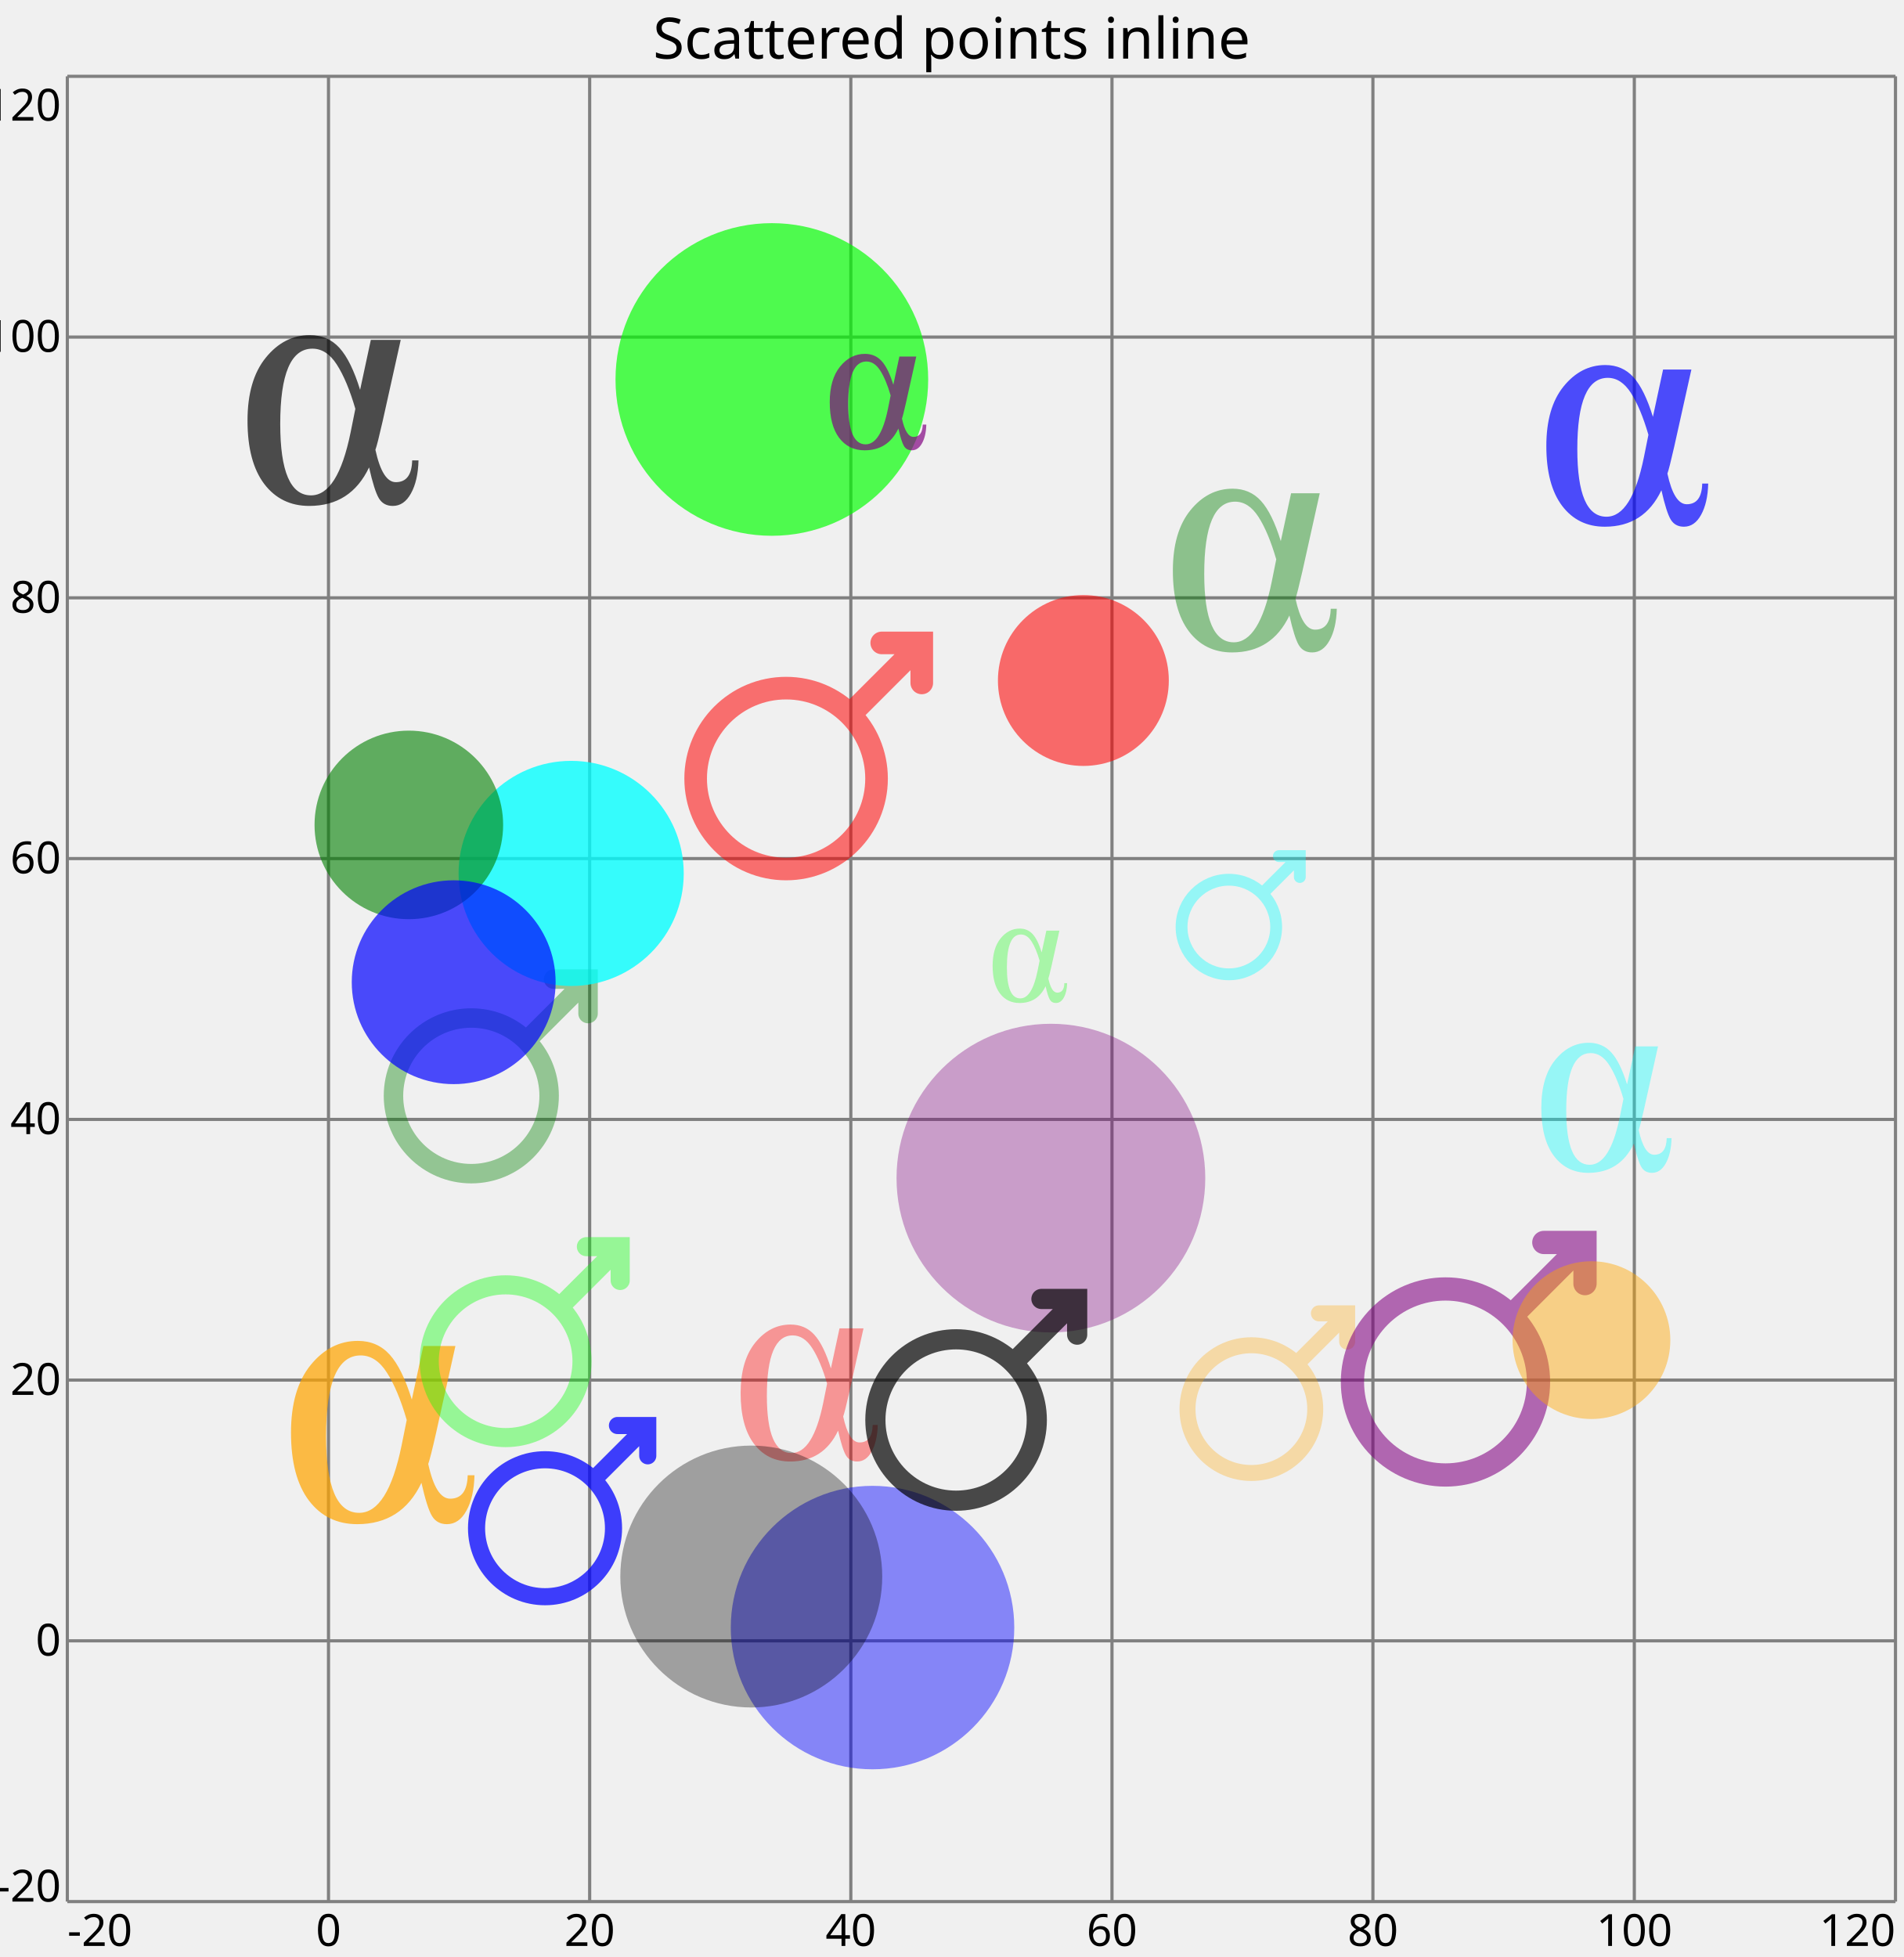
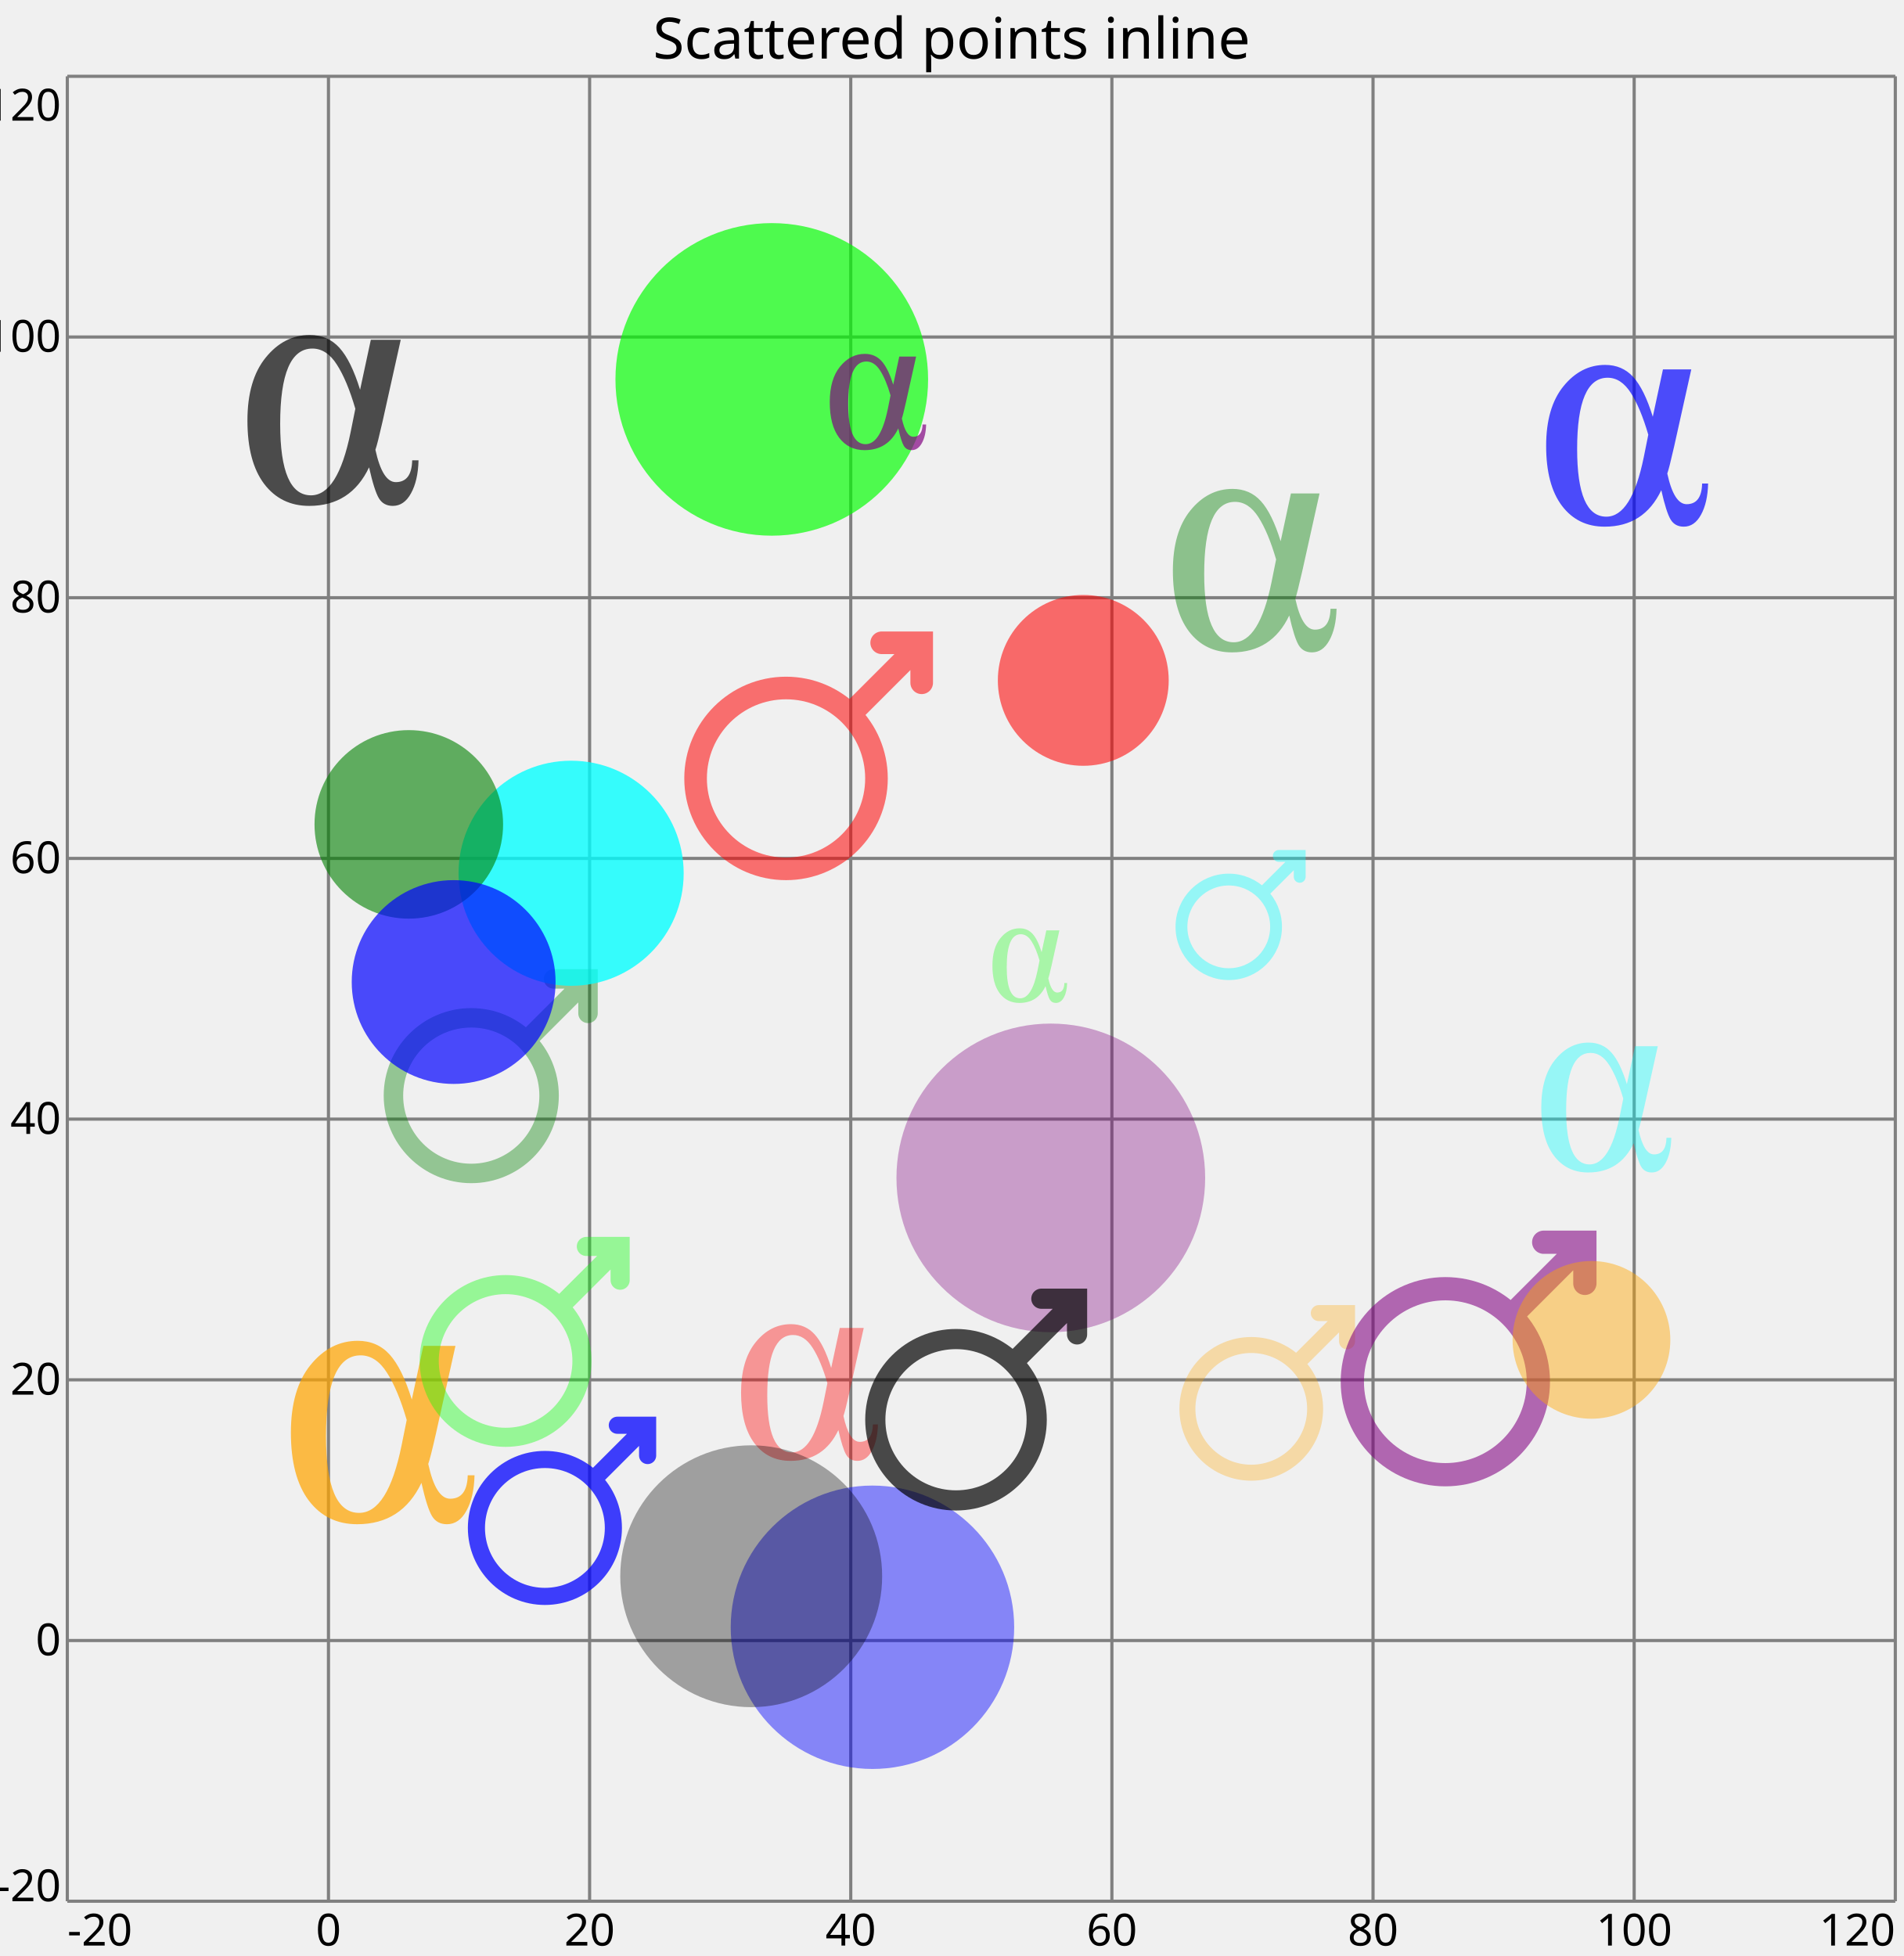
- <svg xmlns="http://www.w3.org/2000/svg" width="601" height="618" viewBox="0 0 601 618" transform="translate(0.5, 0.5)">
+ <svg xmlns="http://www.w3.org/2000/svg" width="601" height="617.8" viewBox="0 0 601 617.8" transform="translate(0.5, 0.5)">
  <g stroke="black" fill="white" font-family="sans-serif" font-size="14">
    <text x="300" y="18" stroke="none" fill="black" font-size="18" text-anchor="middle">Scattered points inline</text>
    <g>
-       <path d="M 20.76 600 V 23.6 M 103.223 600 V 23.6 M 185.686 600 V 23.6 M 268.149 600 V 23.6 M 350.611 600 V 23.6 M 433 600 V 23.6 M 515.537 600 V 23.6 M 598 600 V 23.6" stroke="gray" />
+       <path d="M 20.76 600 V 23.6 M 103.223 600 V 23.6 M 185.686 600 V 23.6 M 268.149 600 V 23.6 M 350.611 600 V 23.6 M 433.074 600 V 23.6 M 515.537 600 V 23.6 M 598 600 V 23.6" stroke="gray" />
      <g text-anchor="middle" stroke="none" fill="black">
        <text x="20.76" y="614" text-anchor="start">-20</text>
        <text x="103.223" y="614">0</text>
        <text x="185.686" y="614">20</text>
        <text x="268.149" y="614">40</text>
        <text x="350.611" y="614">60</text>
-         <text x="433" y="614">80</text>
+         <text x="433.074" y="614">80</text>
        <text x="515.537" y="614">100</text>
        <text x="598" y="614" text-anchor="end">120</text>
      </g>
    </g>
    <g>
-       <path d="M 20.76 600 H 598 M 20.76 517.657 H 598 M 20.76 435.314 H 598 M 20.76 353 H 598 M 20.76 270.629 H 598 M 20.76 188.286 H 598 M 20.76 105.943 H 598 M 20.76 23.6 H 598" stroke="gray" />
+       <path d="M 20.76 600 H 598 M 20.76 517.657 H 598 M 20.76 435.314 H 598 M 20.76 352.971 H 598 M 20.76 270.629 H 598 M 20.76 188.286 H 598 M 20.76 105.943 H 598 M 20.76 23.6 H 598" stroke="gray" />
      <g text-anchor="end" stroke="none" fill="black">
        <text x="18.76" y="600">-20</text>
        <text x="18.76" y="522.324">0</text>
        <text x="18.76" y="440">20</text>
        <text x="18.76" y="357.638">40</text>
        <text x="18.76" y="275.295">60</text>
-         <text x="18.76" y="193">80</text>
-         <text x="18.76" y="110.609">100</text>
+         <text x="18.76" y="192.952">80</text>
+         <text x="18.76" y="110.61">100</text>
        <text x="18.76" y="37.6">120</text>
      </g>
    </g>
    <g>
      <circle cx="275" cy="513.47" r="44.756" fill="blue" stroke="none" opacity="0.449" />
-       <path transform="translate(255, 438) scale(0.2404) translate(-200,-200)" d="m239.84 120.88h31.498l-19.084 85.787q-5.56 24.458-7.597 30.016 7.412 34.093 21.493 34.093 16.676 0 17.232-22.975h6.67q-0.528 21.493-7.967 34.834-7.226 13.155-19.084 13.155-9.82 0-14.637-7.967-4.815-7.967-10.376-32.61-19.27 40.578-62.997 40.578-29.831 0-47.433-23.161-17.602-23.346-17.602-66.702 0-42.616 19.27-66.332 19.269-23.716 46.321-23.716 19.084 0 31.313 13.526 12.229 13.526 21.679 44.098zm-16.305 72.632q-8.708-29.831-19.455-46.507-10.746-16.861-25.755-16.861-33.907 0-33.907 79.302 0 75.226 32.425 75.226 28.163 0 41.689-66.332z" fill="red" stroke="none" opacity="0.381" />
-       <path transform="translate(154.4599, 339.4111) scale(6.1437) translate(-6,-6)" d="M9 7c0-2.207-1.793-4-4-4S1 4.793 1 7s1.793 4 4 4 4-1.793 4-4ZM7.828 4.172 11 1M9.23 1H11v1.77" fill="none" stroke="green" stroke-width="1" stroke-linecap="round" opacity="0.387" />
+       <path transform="translate(255.124, 437.924) scale(0.24) translate(-200,-200)" d="m239.84 120.88h31.498l-19.084 85.787q-5.56 24.458-7.597 30.016 7.412 34.093 21.493 34.093 16.676 0 17.232-22.975h6.67q-0.528 21.493-7.967 34.834-7.226 13.155-19.084 13.155-9.82 0-14.637-7.967-4.815-7.967-10.376-32.61-19.27 40.578-62.997 40.578-29.831 0-47.433-23.161-17.602-23.346-17.602-66.702 0-42.616 19.27-66.332 19.269-23.716 46.321-23.716 19.084 0 31.313 13.526 12.229 13.526 21.679 44.098zm-16.305 72.632q-8.708-29.831-19.455-46.507-10.746-16.861-25.755-16.861-33.907 0-33.907 79.302 0 75.226 32.425 75.226 28.163 0 41.689-66.332z" fill="red" stroke="none" opacity="0.381" />
+       <path transform="translate(154.46, 339.411) scale(6.144) translate(-6,-6)" d="M9 7c0-2.207-1.793-4-4-4S1 4.793 1 7s1.793 4 4 4 4-1.793 4-4ZM7.828 4.172 11 1M9.23 1H11v1.77" fill="none" stroke="green" stroke-width="1" stroke-linecap="round" opacity="0.387" />
      <circle cx="331.324" cy="371.539" r="48.742" fill="purple" stroke="none" opacity="0.346" />
-       <path transform="translate(506.7301, 348) scale(0.2283) translate(-200,-200)" d="m239.84 120.88h31.498l-19.084 85.787q-5.56 24.458-7.597 30.016 7.412 34.093 21.493 34.093 16.676 0 17.232-22.975h6.67q-0.528 21.493-7.967 34.834-7.226 13.155-19.084 13.155-9.82 0-14.637-7.967-4.815-7.967-10.376-32.61-19.27 40.578-62.997 40.578-29.831 0-47.433-23.161-17.602-23.346-17.602-66.702 0-42.616 19.27-66.332 19.269-23.716 46.321-23.716 19.084 0 31.313 13.526 12.229 13.526 21.679 44.098zm-16.305 72.632q-8.708-29.831-19.455-46.507-10.746-16.861-25.755-16.861-33.907 0-33.907 79.302 0 75.226 32.425 75.226 28.163 0 41.689-66.332z" fill="cyan" stroke="none" opacity="0.374" />
-       <path transform="translate(399.6633, 439.4432) scale(5.0411) translate(-6,-6)" d="M9 7c0-2.207-1.793-4-4-4S1 4.793 1 7s1.793 4 4 4 4-1.793 4-4ZM7.828 4.172 11 1M9.23 1H11v1.77" fill="none" stroke="orange" stroke-width="1" stroke-linecap="round" opacity="0.312" />
+       <path transform="translate(506.73, 347.982) scale(0.228) translate(-200,-200)" d="m239.84 120.88h31.498l-19.084 85.787q-5.56 24.458-7.597 30.016 7.412 34.093 21.493 34.093 16.676 0 17.232-22.975h6.67q-0.528 21.493-7.967 34.834-7.226 13.155-19.084 13.155-9.82 0-14.637-7.967-4.815-7.967-10.376-32.61-19.27 40.578-62.997 40.578-29.831 0-47.433-23.161-17.602-23.346-17.602-66.702 0-42.616 19.27-66.332 19.269-23.716 46.321-23.716 19.084 0 31.313 13.526 12.229 13.526 21.679 44.098zm-16.305 72.632q-8.708-29.831-19.455-46.507-10.746-16.861-25.755-16.861-33.907 0-33.907 79.302 0 75.226 32.425 75.226 28.163 0 41.689-66.332z" fill="cyan" stroke="none" opacity="0.374" />
+       <path transform="translate(399.663, 439.443) scale(5.041) translate(-6,-6)" d="M9 7c0-2.207-1.793-4-4-4S1 4.793 1 7s1.793 4 4 4 4-1.793 4-4ZM7.828 4.172 11 1M9.23 1H11v1.77" fill="none" stroke="orange" stroke-width="1" stroke-linecap="round" opacity="0.312" />
      <circle cx="243.211" cy="119.331" r="49.364" fill="lime" stroke="none" opacity="0.672" />
-       <path transform="translate(104.6472, 130.5475) scale(0.2998) translate(-200,-200)" d="m239.84 120.88h31.498l-19.084 85.787q-5.56 24.458-7.597 30.016 7.412 34.093 21.493 34.093 16.676 0 17.232-22.975h6.67q-0.528 21.493-7.967 34.834-7.226 13.155-19.084 13.155-9.82 0-14.637-7.967-4.815-7.967-10.376-32.61-19.27 40.578-62.997 40.578-29.831 0-47.433-23.161-17.602-23.346-17.602-66.702 0-42.616 19.27-66.332 19.269-23.716 46.321-23.716 19.084 0 31.313 13.526 12.229 13.526 21.679 44.098zm-16.305 72.632q-8.708-29.831-19.455-46.507-10.746-16.861-25.755-16.861-33.907 0-33.907 79.302 0 75.226 32.425 75.226 28.163 0 41.689-66.332z" fill="black" stroke="none" opacity="0.685" />
-       <path transform="translate(177, 476.6917) scale(5.406) translate(-6,-6)" d="M9 7c0-2.207-1.793-4-4-4S1 4.793 1 7s1.793 4 4 4 4-1.793 4-4ZM7.828 4.172 11 1M9.23 1H11v1.77" fill="none" stroke="blue" stroke-width="1" stroke-linecap="round" opacity="0.743" />
+       <path transform="translate(104.647, 130.548) scale(0.3) translate(-200,-200)" d="m239.84 120.88h31.498l-19.084 85.787q-5.56 24.458-7.597 30.016 7.412 34.093 21.493 34.093 16.676 0 17.232-22.975h6.67q-0.528 21.493-7.967 34.834-7.226 13.155-19.084 13.155-9.82 0-14.637-7.967-4.815-7.967-10.376-32.61-19.27 40.578-62.997 40.578-29.831 0-47.433-23.161-17.602-23.346-17.602-66.702 0-42.616 19.27-66.332 19.269-23.716 46.321-23.716 19.084 0 31.313 13.526 12.229 13.526 21.679 44.098zm-16.305 72.632q-8.708-29.831-19.455-46.507-10.746-16.861-25.755-16.861-33.907 0-33.907 79.302 0 75.226 32.425 75.226 28.163 0 41.689-66.332z" fill="black" stroke="none" opacity="0.685" />
+       <path transform="translate(176.975, 476.692) scale(5.406) translate(-6,-6)" d="M9 7c0-2.207-1.793-4-4-4S1 4.793 1 7s1.793 4 4 4 4-1.793 4-4ZM7.828 4.172 11 1M9.23 1H11v1.77" fill="none" stroke="blue" stroke-width="1" stroke-linecap="round" opacity="0.743" />
      <circle cx="341.576" cy="214.396" r="26.979" fill="red" stroke="none" opacity="0.562" />
-       <path transform="translate(395.713, 178) scale(0.2874) translate(-200,-200)" d="m239.84 120.88h31.498l-19.084 85.787q-5.56 24.458-7.597 30.016 7.412 34.093 21.493 34.093 16.676 0 17.232-22.975h6.67q-0.528 21.493-7.967 34.834-7.226 13.155-19.084 13.155-9.82 0-14.637-7.967-4.815-7.967-10.376-32.61-19.27 40.578-62.997 40.578-29.831 0-47.433-23.161-17.602-23.346-17.602-66.702 0-42.616 19.27-66.332 19.269-23.716 46.321-23.716 19.084 0 31.313 13.526 12.229 13.526 21.679 44.098zm-16.305 72.632q-8.708-29.831-19.455-46.507-10.746-16.861-25.755-16.861-33.907 0-33.907 79.302 0 75.226 32.425 75.226 28.163 0 41.689-66.332z" fill="green" stroke="none" opacity="0.416" />
-       <path transform="translate(463.2516, 428.5702) scale(7.3428) translate(-6,-6)" d="M9 7c0-2.207-1.793-4-4-4S1 4.793 1 7s1.793 4 4 4 4-1.793 4-4ZM7.828 4.172 11 1M9.23 1H11v1.77" fill="none" stroke="purple" stroke-width="1" stroke-linecap="round" opacity="0.578" />
+       <path transform="translate(395.713, 178.061) scale(0.287) translate(-200,-200)" d="m239.84 120.88h31.498l-19.084 85.787q-5.56 24.458-7.597 30.016 7.412 34.093 21.493 34.093 16.676 0 17.232-22.975h6.67q-0.528 21.493-7.967 34.834-7.226 13.155-19.084 13.155-9.82 0-14.637-7.967-4.815-7.967-10.376-32.61-19.27 40.578-62.997 40.578-29.831 0-47.433-23.161-17.602-23.346-17.602-66.702 0-42.616 19.27-66.332 19.269-23.716 46.321-23.716 19.084 0 31.313 13.526 12.229 13.526 21.679 44.098zm-16.305 72.632q-8.708-29.831-19.455-46.507-10.746-16.861-25.755-16.861-33.907 0-33.907 79.302 0 75.226 32.425 75.226 28.163 0 41.689-66.332z" fill="green" stroke="none" opacity="0.416" />
+       <path transform="translate(463.252, 428.57) scale(7.343) translate(-6,-6)" d="M9 7c0-2.207-1.793-4-4-4S1 4.793 1 7s1.793 4 4 4 4-1.793 4-4ZM7.828 4.172 11 1M9.23 1H11v1.77" fill="none" stroke="purple" stroke-width="1" stroke-linecap="round" opacity="0.578" />
      <circle cx="179.843" cy="275.319" r="35.547" fill="cyan" stroke="none" opacity="0.779" />
-       <path transform="translate(120.3501, 450) scale(0.3217) translate(-200,-200)" d="m239.84 120.88h31.498l-19.084 85.787q-5.56 24.458-7.597 30.016 7.412 34.093 21.493 34.093 16.676 0 17.232-22.975h6.67q-0.528 21.493-7.967 34.834-7.226 13.155-19.084 13.155-9.82 0-14.637-7.967-4.815-7.967-10.376-32.61-19.27 40.578-62.997 40.578-29.831 0-47.433-23.161-17.602-23.346-17.602-66.702 0-42.616 19.27-66.332 19.269-23.716 46.321-23.716 19.084 0 31.313 13.526 12.229 13.526 21.679 44.098zm-16.305 72.632q-8.708-29.831-19.455-46.507-10.746-16.861-25.755-16.861-33.907 0-33.907 79.302 0 75.226 32.425 75.226 28.163 0 41.689-66.332z" fill="orange" stroke="none" opacity="0.716" />
-       <path transform="translate(165.1823, 423.3281) scale(6.029) translate(-6,-6)" d="M9 7c0-2.207-1.793-4-4-4S1 4.793 1 7s1.793 4 4 4 4-1.793 4-4ZM7.828 4.172 11 1M9.23 1H11v1.77" fill="none" stroke="lime" stroke-width="1" stroke-linecap="round" opacity="0.378" />
+       <path transform="translate(120.35, 450.079) scale(0.322) translate(-200,-200)" d="m239.84 120.88h31.498l-19.084 85.787q-5.56 24.458-7.597 30.016 7.412 34.093 21.493 34.093 16.676 0 17.232-22.975h6.67q-0.528 21.493-7.967 34.834-7.226 13.155-19.084 13.155-9.82 0-14.637-7.967-4.815-7.967-10.376-32.61-19.27 40.578-62.997 40.578-29.831 0-47.433-23.161-17.602-23.346-17.602-66.702 0-42.616 19.27-66.332 19.269-23.716 46.321-23.716 19.084 0 31.313 13.526 12.229 13.526 21.679 44.098zm-16.305 72.632q-8.708-29.831-19.455-46.507-10.746-16.861-25.755-16.861-33.907 0-33.907 79.302 0 75.226 32.425 75.226 28.163 0 41.689-66.332z" fill="orange" stroke="none" opacity="0.716" />
+       <path transform="translate(165.182, 423.328) scale(6.029) translate(-6,-6)" d="M9 7c0-2.207-1.793-4-4-4S1 4.793 1 7s1.793 4 4 4 4-1.793 4-4ZM7.828 4.172 11 1M9.23 1H11v1.77" fill="none" stroke="lime" stroke-width="1" stroke-linecap="round" opacity="0.378" />
      <circle cx="236.714" cy="497.352" r="41.35" fill="black" stroke="none" opacity="0.339" />
-       <path transform="translate(513.3124, 138.6454) scale(0.2838) translate(-200,-200)" d="m239.84 120.88h31.498l-19.084 85.787q-5.56 24.458-7.597 30.016 7.412 34.093 21.493 34.093 16.676 0 17.232-22.975h6.67q-0.528 21.493-7.967 34.834-7.226 13.155-19.084 13.155-9.82 0-14.637-7.967-4.815-7.967-10.376-32.61-19.27 40.578-62.997 40.578-29.831 0-47.433-23.161-17.602-23.346-17.602-66.702 0-42.616 19.27-66.332 19.269-23.716 46.321-23.716 19.084 0 31.313 13.526 12.229 13.526 21.679 44.098zm-16.305 72.632q-8.708-29.831-19.455-46.507-10.746-16.861-25.755-16.861-33.907 0-33.907 79.302 0 75.226 32.425 75.226 28.163 0 41.689-66.332z" fill="blue" stroke="none" opacity="0.686" />
-       <path transform="translate(254.8524, 238.2241) scale(7.1396) translate(-6,-6)" d="M9 7c0-2.207-1.793-4-4-4S1 4.793 1 7s1.793 4 4 4 4-1.793 4-4ZM7.828 4.172 11 1M9.23 1H11v1.77" fill="none" stroke="red" stroke-width="1" stroke-linecap="round" opacity="0.54" />
-       <circle cx="128.59" cy="260" r="29.773" fill="green" stroke="none" opacity="0.605" />
-       <path transform="translate(276.7364, 125.4866) scale(0.1693) translate(-200,-200)" d="m239.84 120.88h31.498l-19.084 85.787q-5.56 24.458-7.597 30.016 7.412 34.093 21.493 34.093 16.676 0 17.232-22.975h6.67q-0.528 21.493-7.967 34.834-7.226 13.155-19.084 13.155-9.82 0-14.637-7.967-4.815-7.967-10.376-32.61-19.27 40.578-62.997 40.578-29.831 0-47.433-23.161-17.602-23.346-17.602-66.702 0-42.616 19.27-66.332 19.269-23.716 46.321-23.716 19.084 0 31.313 13.526 12.229 13.526 21.679 44.098zm-16.305 72.632q-8.708-29.831-19.455-46.507-10.746-16.861-25.755-16.861-33.907 0-33.907 79.302 0 75.226 32.425 75.226 28.163 0 41.689-66.332z" fill="purple" stroke="none" opacity="0.684" />
-       <path transform="translate(391.2499, 288.5122) scale(3.7336) translate(-6,-6)" d="M9 7c0-2.207-1.793-4-4-4S1 4.793 1 7s1.793 4 4 4 4-1.793 4-4ZM7.828 4.172 11 1M9.23 1H11v1.77" fill="none" stroke="cyan" stroke-width="1" stroke-linecap="round" opacity="0.382" />
-       <circle cx="502" cy="422.698" r="24.906" fill="orange" stroke="none" opacity="0.444" />
-       <path transform="translate(324.6853, 303.7249) scale(0.1306) translate(-200,-200)" d="m239.84 120.88h31.498l-19.084 85.787q-5.56 24.458-7.597 30.016 7.412 34.093 21.493 34.093 16.676 0 17.232-22.975h6.67q-0.528 21.493-7.967 34.834-7.226 13.155-19.084 13.155-9.82 0-14.637-7.967-4.815-7.967-10.376-32.61-19.27 40.578-62.997 40.578-29.831 0-47.433-23.161-17.602-23.346-17.602-66.702 0-42.616 19.27-66.332 19.269-23.716 46.321-23.716 19.084 0 31.313 13.526 12.229 13.526 21.679 44.098zm-16.305 72.632q-8.708-29.831-19.455-46.507-10.746-16.861-25.755-16.861-33.907 0-33.907 79.302 0 75.226 32.425 75.226 28.163 0 41.689-66.332z" fill="lime" stroke="none" opacity="0.302" />
-       <path transform="translate(307.7582, 441.5499) scale(6.3708) translate(-6,-6)" d="M9 7c0-2.207-1.793-4-4-4S1 4.793 1 7s1.793 4 4 4 4-1.793 4-4ZM7.828 4.172 11 1M9.23 1H11v1.77" fill="none" stroke="black" stroke-width="1" stroke-linecap="round" opacity="0.699" />
+       <path transform="translate(513.312, 138.645) scale(0.284) translate(-200,-200)" d="m239.84 120.88h31.498l-19.084 85.787q-5.56 24.458-7.597 30.016 7.412 34.093 21.493 34.093 16.676 0 17.232-22.975h6.67q-0.528 21.493-7.967 34.834-7.226 13.155-19.084 13.155-9.82 0-14.637-7.967-4.815-7.967-10.376-32.61-19.27 40.578-62.997 40.578-29.831 0-47.433-23.161-17.602-23.346-17.602-66.702 0-42.616 19.27-66.332 19.269-23.716 46.321-23.716 19.084 0 31.313 13.526 12.229 13.526 21.679 44.098zm-16.305 72.632q-8.708-29.831-19.455-46.507-10.746-16.861-25.755-16.861-33.907 0-33.907 79.302 0 75.226 32.425 75.226 28.163 0 41.689-66.332z" fill="blue" stroke="none" opacity="0.686" />
+       <path transform="translate(254.852, 238.224) scale(7.14) translate(-6,-6)" d="M9 7c0-2.207-1.793-4-4-4S1 4.793 1 7s1.793 4 4 4 4-1.793 4-4ZM7.828 4.172 11 1M9.23 1H11v1.77" fill="none" stroke="red" stroke-width="1" stroke-linecap="round" opacity="0.54" />
+       <circle cx="128.591" cy="259.881" r="29.773" fill="green" stroke="none" opacity="0.605" />
+       <path transform="translate(276.736, 125.487) scale(0.169) translate(-200,-200)" d="m239.84 120.88h31.498l-19.084 85.787q-5.56 24.458-7.597 30.016 7.412 34.093 21.493 34.093 16.676 0 17.232-22.975h6.67q-0.528 21.493-7.967 34.834-7.226 13.155-19.084 13.155-9.82 0-14.637-7.967-4.815-7.967-10.376-32.61-19.27 40.578-62.997 40.578-29.831 0-47.433-23.161-17.602-23.346-17.602-66.702 0-42.616 19.27-66.332 19.269-23.716 46.321-23.716 19.084 0 31.313 13.526 12.229 13.526 21.679 44.098zm-16.305 72.632q-8.708-29.831-19.455-46.507-10.746-16.861-25.755-16.861-33.907 0-33.907 79.302 0 75.226 32.425 75.226 28.163 0 41.689-66.332z" fill="purple" stroke="none" opacity="0.684" />
+       <path transform="translate(391.25, 288.512) scale(3.734) translate(-6,-6)" d="M9 7c0-2.207-1.793-4-4-4S1 4.793 1 7s1.793 4 4 4 4-1.793 4-4ZM7.828 4.172 11 1M9.23 1H11v1.77" fill="none" stroke="cyan" stroke-width="1" stroke-linecap="round" opacity="0.382" />
+       <circle cx="502.047" cy="422.698" r="24.906" fill="orange" stroke="none" opacity="0.444" />
+       <path transform="translate(324.685, 303.725) scale(0.131) translate(-200,-200)" d="m239.84 120.88h31.498l-19.084 85.787q-5.56 24.458-7.597 30.016 7.412 34.093 21.493 34.093 16.676 0 17.232-22.975h6.67q-0.528 21.493-7.967 34.834-7.226 13.155-19.084 13.155-9.82 0-14.637-7.967-4.815-7.967-10.376-32.61-19.27 40.578-62.997 40.578-29.831 0-47.433-23.161-17.602-23.346-17.602-66.702 0-42.616 19.27-66.332 19.269-23.716 46.321-23.716 19.084 0 31.313 13.526 12.229 13.526 21.679 44.098zm-16.305 72.632q-8.708-29.831-19.455-46.507-10.746-16.861-25.755-16.861-33.907 0-33.907 79.302 0 75.226 32.425 75.226 28.163 0 41.689-66.332z" fill="lime" stroke="none" opacity="0.302" />
+       <path transform="translate(307.758, 441.55) scale(6.371) translate(-6,-6)" d="M9 7c0-2.207-1.793-4-4-4S1 4.793 1 7s1.793 4 4 4 4-1.793 4-4ZM7.828 4.172 11 1M9.23 1H11v1.77" fill="none" stroke="black" stroke-width="1" stroke-linecap="round" opacity="0.699" />
      <circle cx="142.753" cy="309.673" r="32.184" fill="blue" stroke="none" opacity="0.695" />
    </g>
  </g>
</svg>
